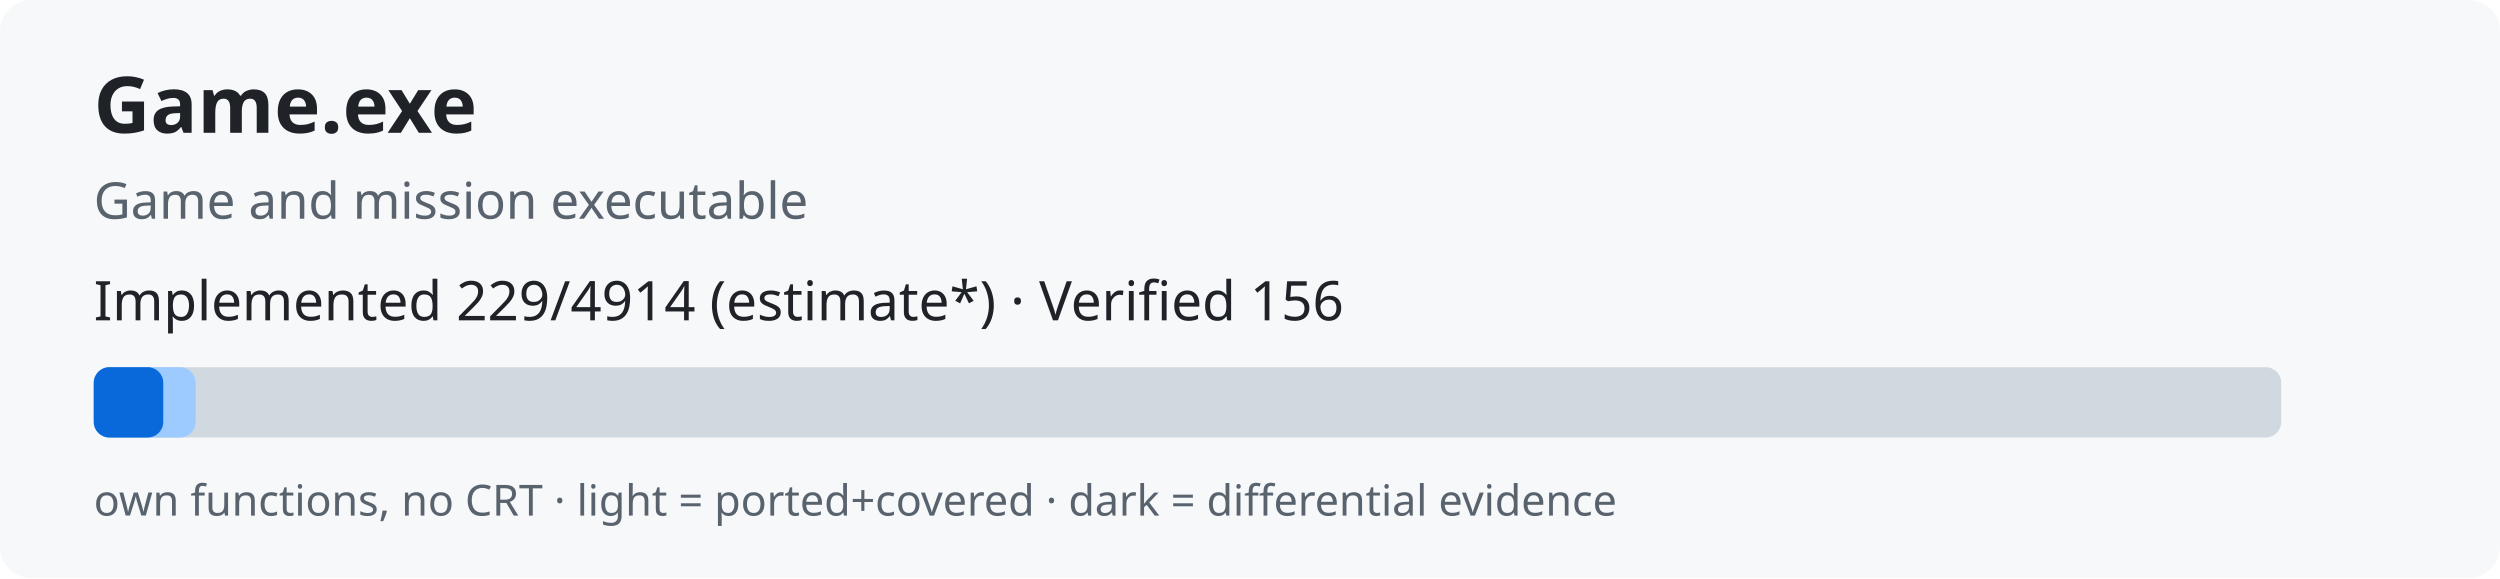
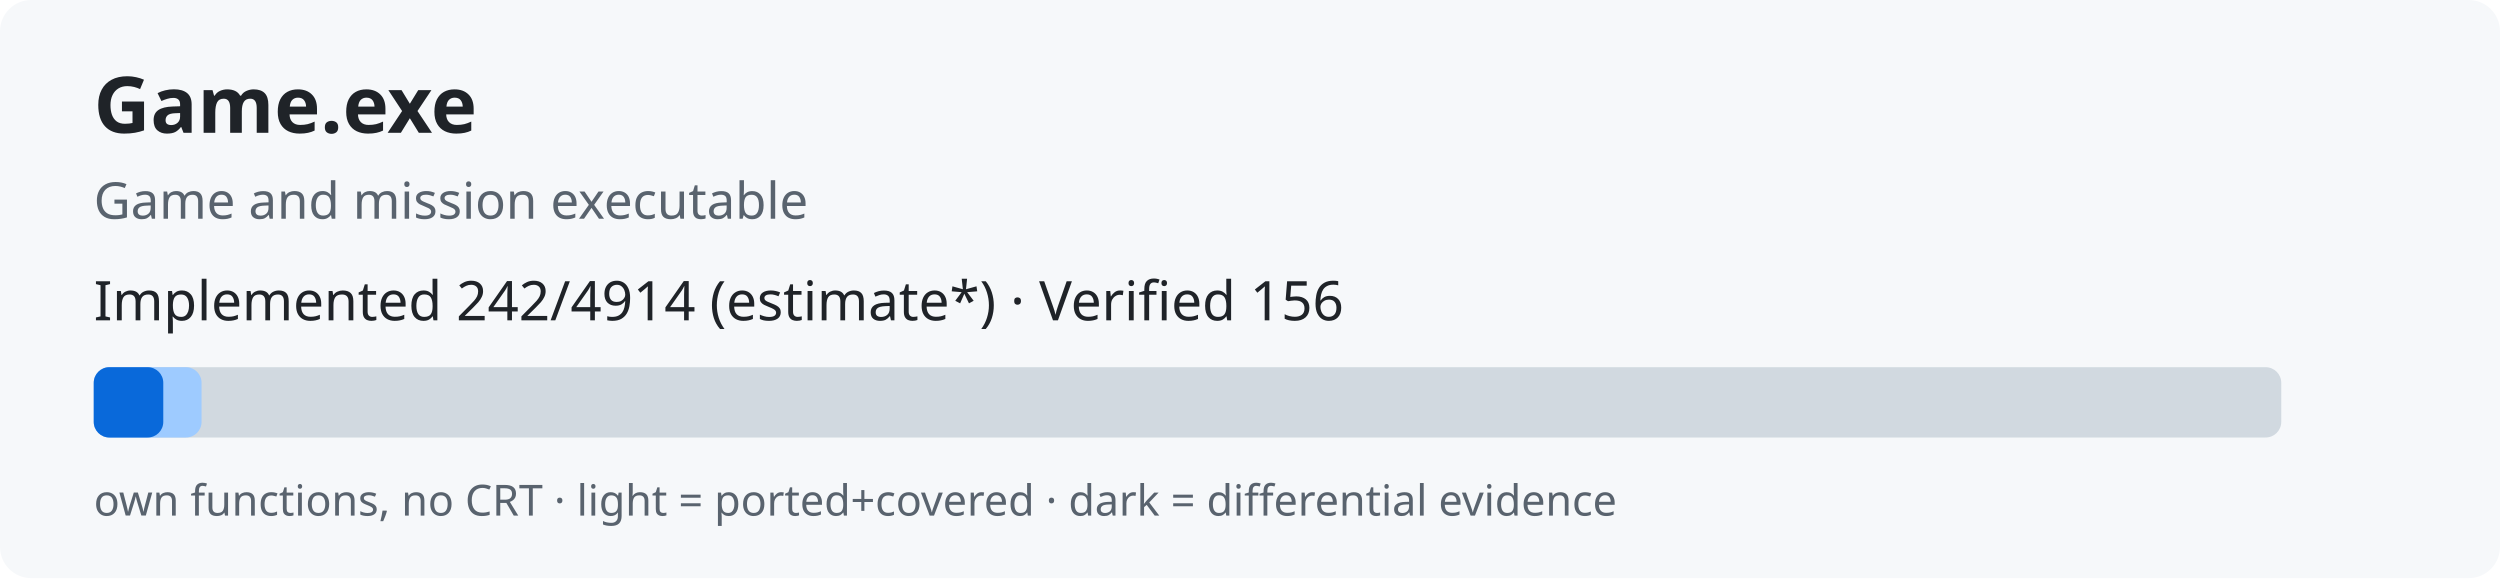
<svg xmlns="http://www.w3.org/2000/svg" width="640" height="148" role="img">
  <rect width="640" height="148" rx="8" fill="#f6f8fa" />
  <text x="24" y="34" font-family="sans-serif" font-size="20" font-weight="bold" fill="#1f2328">Game.exe</text>
  <text x="24" y="56" font-family="sans-serif" font-size="13" fill="#59636e">Game and mission executable</text>
-   <text x="24" y="82" font-family="sans-serif" font-size="14" fill="#1f2328">Implemented 229/4914 (estimate*) · Verified 156</text>
+   <text x="24" y="82" font-family="sans-serif" font-size="14" fill="#1f2328">Implemented 242/4914 (estimate*) · Verified 156</text>
  <rect x="24" y="94" width="560" height="18" rx="4" fill="#d1d9e0" />
-   <rect x="24" y="94" width="26.1" height="18" rx="4" fill="#9ecbff" />
+   <rect x="24" y="94" width="27.6" height="18" rx="4" fill="#9ecbff" />
  <rect x="24" y="94" width="17.8" height="18" rx="4" fill="#0969da" />
  <text x="24" y="132" font-family="sans-serif" font-size="11" fill="#59636e">own functions, no CRT · light = ported+covered · dark = differential evidence</text>
</svg>
